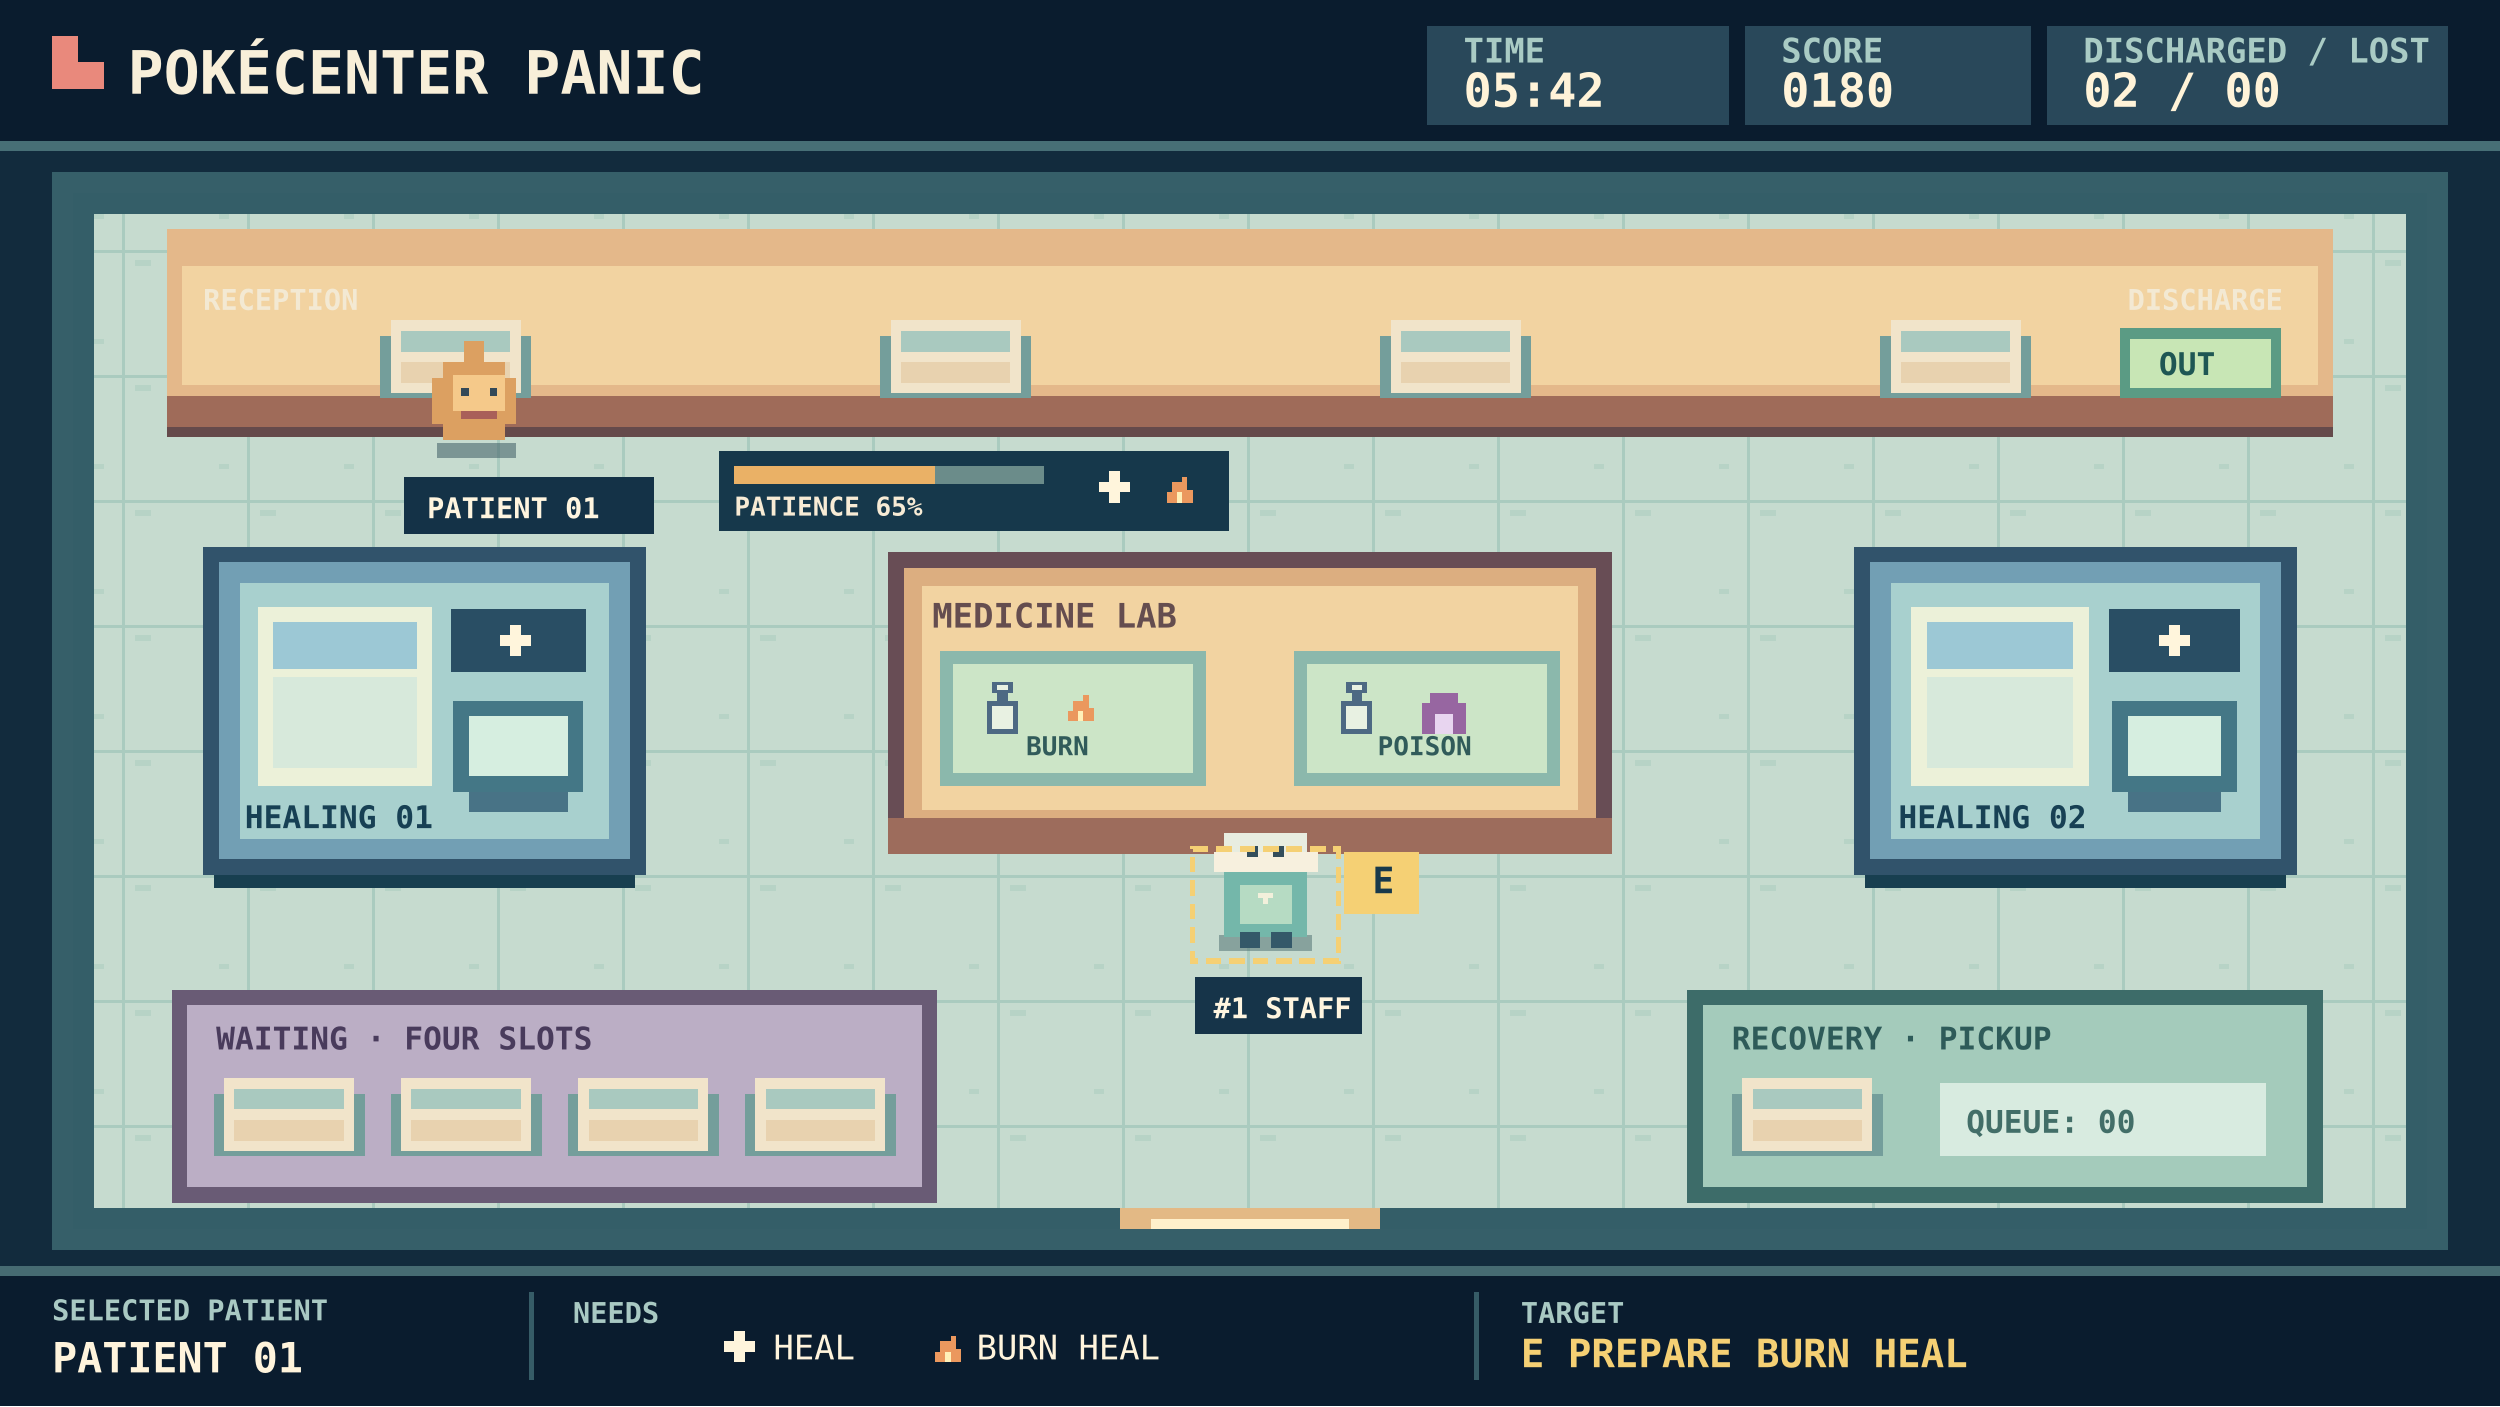
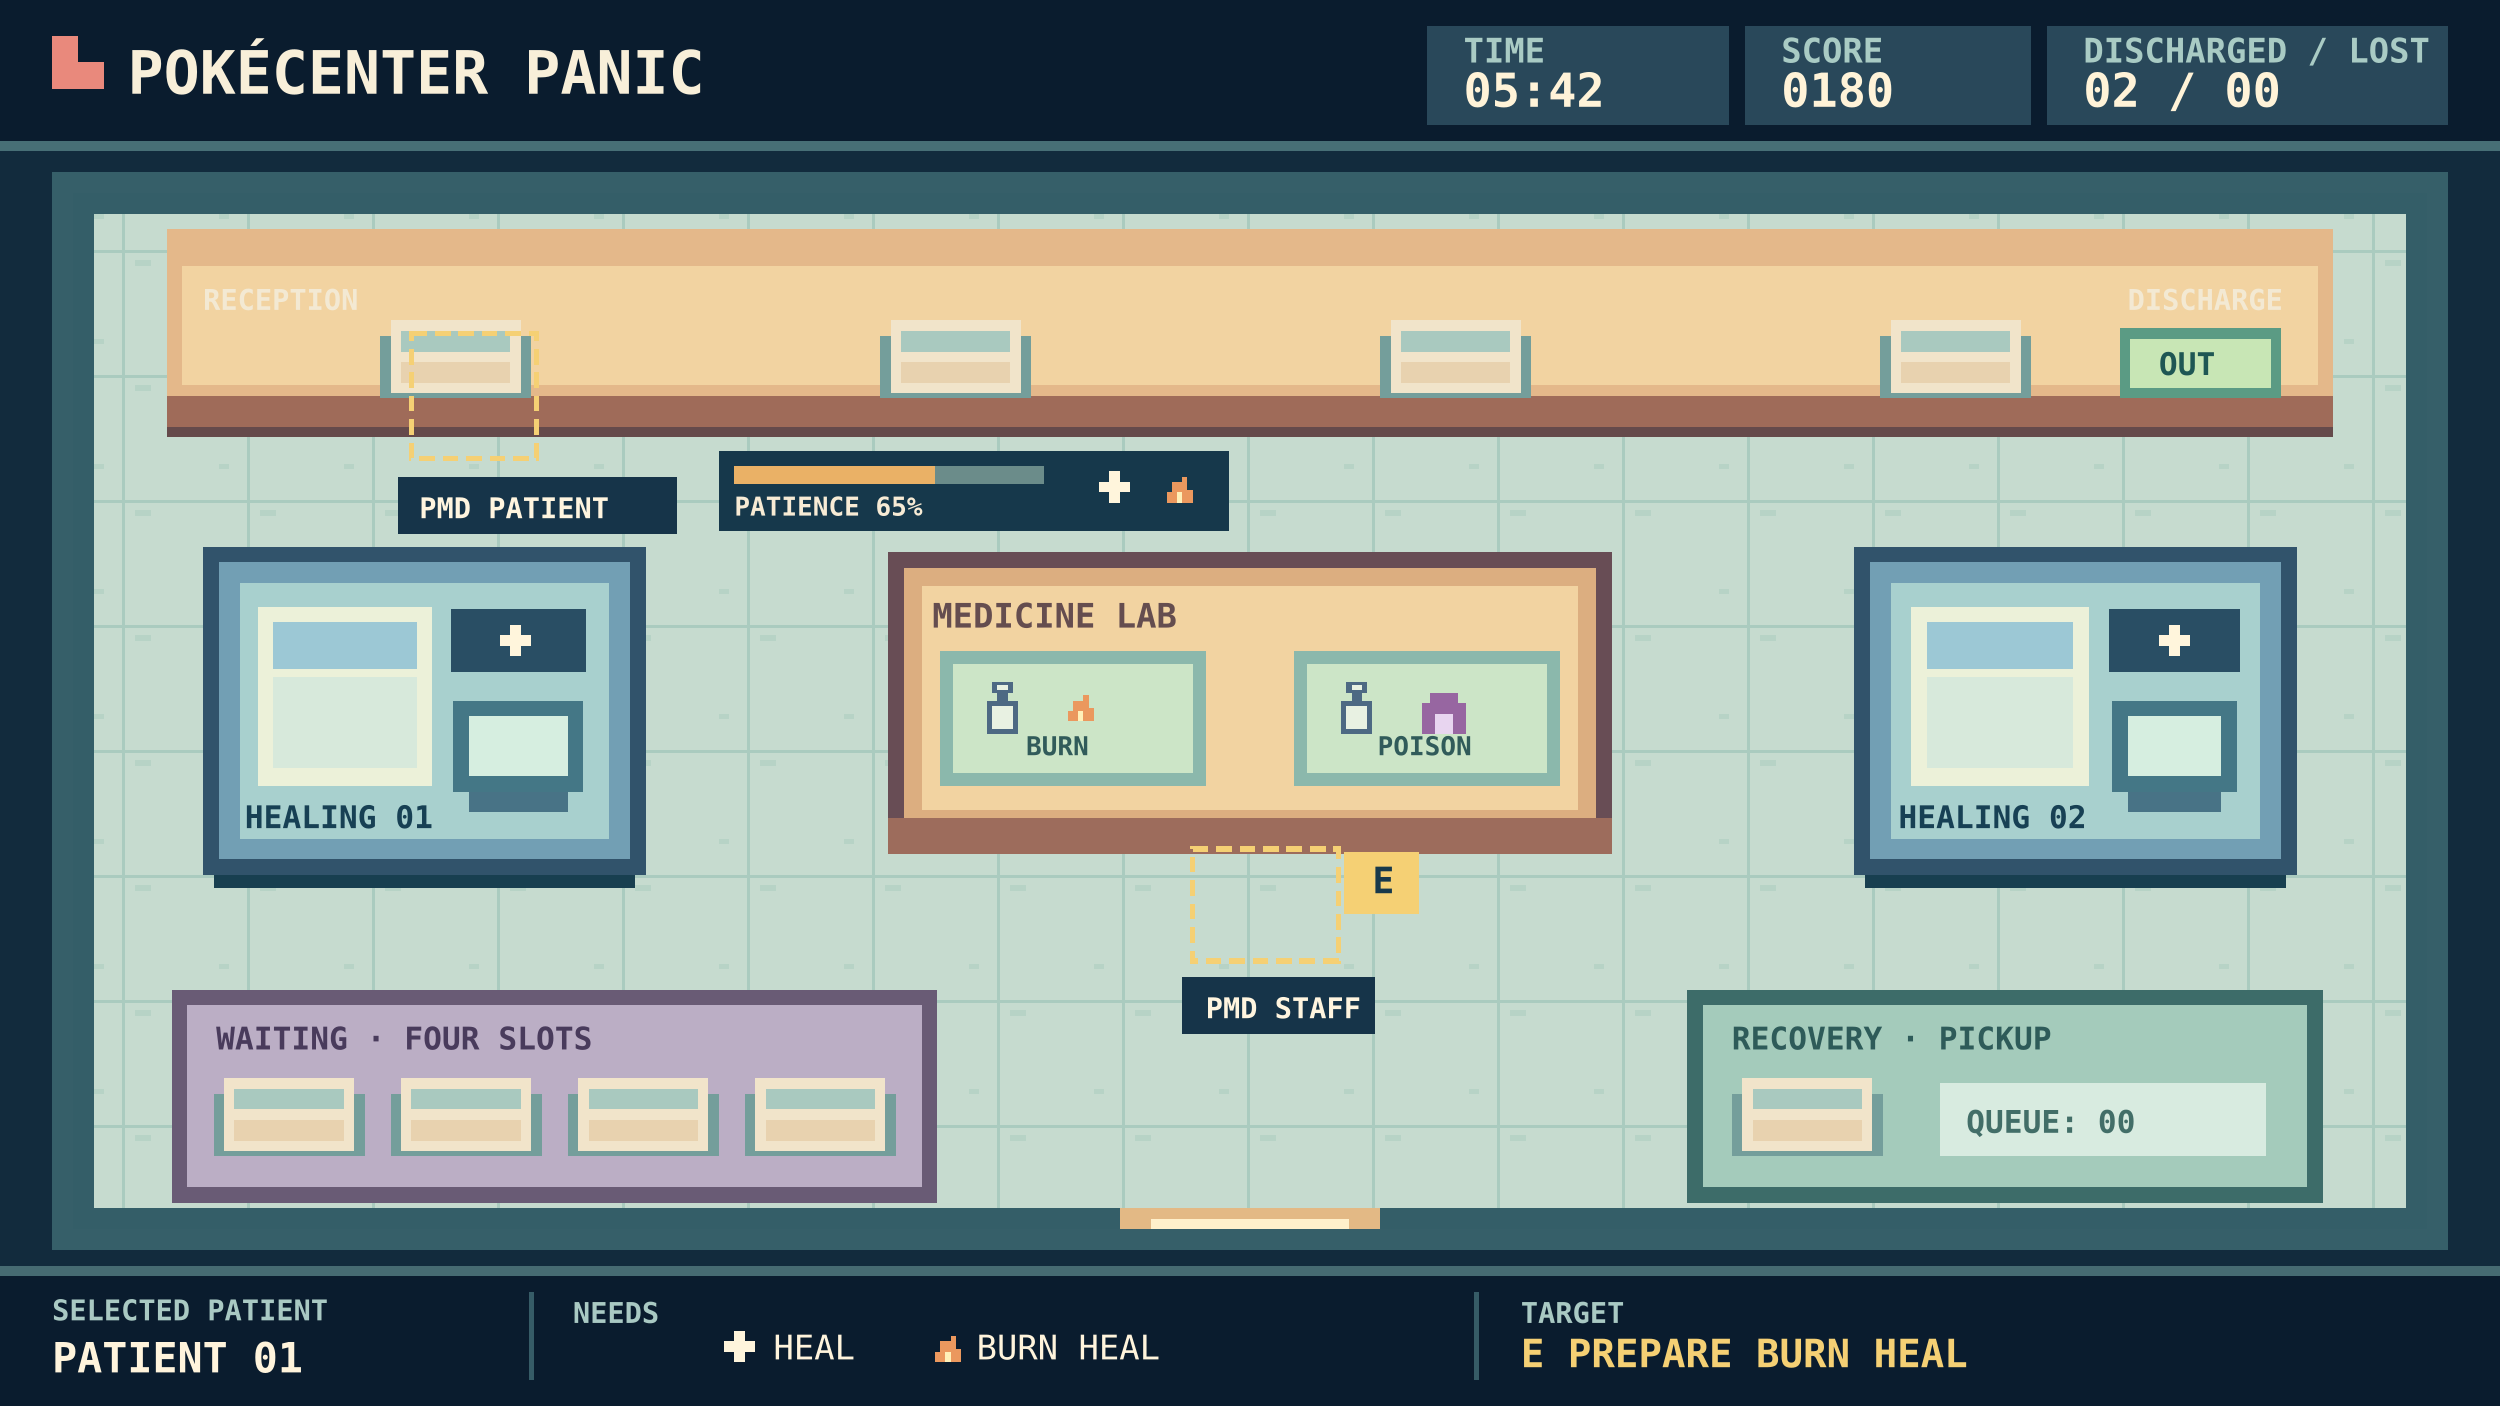
<svg xmlns="http://www.w3.org/2000/svg" viewBox="0 0 960 540" width="960" height="540" role="img" aria-labelledby="title description" shape-rendering="crispEdges">
  <defs>
    <pattern id="floor" width="48" height="48" patternUnits="userSpaceOnUse">
      <rect width="48" height="48" fill="#c6dbcf" />
      <path d="M0 0H48V48" fill="none" stroke="#aacbbf" stroke-width="2" />
      <path d="M4 4h6v2H4zM36 34h4v2h-4z" fill="#b7d3c6" />
    </pattern>
    <g id="heart" fill="#e87970">
      <path d="M0 2h4v2h2V2h4v6H8v2H6v2H4v-2H2V8H0z" />
    </g>
    <g id="cross" fill="#fff5dc">
      <path d="M4 0h4v4h4v4H8v4H4V8H0V4h4z" />
    </g>
    <g id="flame" fill="#eb985e">
      <path d="M6 0v4h2V2h2v5h2v5H2V8h2V4h2z" />
      <path d="M6 8h2v4H6z" fill="#fff0b8" />
    </g>
    <g id="bottle">
      <path d="M5 0h8v4h-2v3h4v13H3V7h4V4H5z" fill="#4d6983" />
      <path d="M5 9h8v9H5z" fill="#e8f1e2" />
      <path d="M7 1h4v2H7z" fill="#e8f1e2" />
    </g>
    <g id="slot">
      <path d="M0 6h58v24H0z" fill="#749e9b" />
      <path d="M4 0h50v28H4z" fill="#f1e4ca" />
      <path d="M8 4h42v8H8z" fill="#a9c9bf" />
      <path d="M8 16h42v8H8z" fill="#e8d2af" />
    </g>
  </defs>
  <path d="M0 0h960v540H0z" fill="#122b3d" />
  <path d="M0 0h960v58H0z" fill="#0a1c2e" />
  <path d="M0 54h960v4H0z" fill="#476f76" />
  <path d="M20 14h10v10H20zM30 24h10v10H20V24z" fill="#e9897c" />
  <text x="49" y="36" fill="#f8efd9" font-family="monospace" font-size="23" font-weight="bold">POKÉCENTER PANIC</text>
  <g font-family="monospace" font-size="13" font-weight="bold">
    <path d="M548 10h116v38H548zM670 10h110v38H670zM786 10h154v38H786z" fill="#29485a" />
    <text x="562" y="24" fill="#a9cbc4">TIME</text>
    <text x="562" y="41" fill="#fff3d8" font-size="18">05:42</text>
    <text x="684" y="24" fill="#a9cbc4">SCORE</text>
    <text x="684" y="41" fill="#fff3d8" font-size="18">0180</text>
    <text x="800" y="24" fill="#a9cbc4">DISCHARGED / LOST</text>
    <text x="800" y="41" fill="#fff3d8" font-size="18">02 / 00</text>
  </g>
  <path d="M20 66h920v414H20z" fill="#365f69" />
  <path d="M28 74h904v398H28z" fill="url(#floor)" />
  <path d="M28 74h904v8H28zM28 74h8v398h-8zM924 74h8v398h-8zM28 464h410v8H28zM522 464h410v8H522z" fill="#345e68" />
  <path d="M430 464h100v8H430z" fill="#e3b985" />
  <path d="M442 468h76v4h-76z" fill="#fff0cb" />
  <path d="M64 88h832v80H64z" fill="#7f534a" />
  <path d="M64 88h832v10H64zM64 98h832v54H64z" fill="#e4b88a" />
  <path d="M70 102h820v46H70z" fill="#f2d3a1" />
  <path d="M64 152h832v16H64z" fill="#9f6b59" />
  <path d="M64 164h832v4H64z" fill="#654a4b" />
  <g fill="#f3e9d3" font-family="monospace" font-size="11" font-weight="bold">
    <text x="78" y="119">RECEPTION</text>
    <text x="817" y="119">DISCHARGE</text>
  </g>
  <g transform="translate(146 123)">
    <use href="#slot" />
  </g>
  <g transform="translate(338 123)">
    <use href="#slot" />
  </g>
  <g transform="translate(530 123)">
    <use href="#slot" />
  </g>
  <g transform="translate(722 123)">
    <use href="#slot" />
  </g>
  <path d="M814 126h62v27h-62z" fill="#5b9b84" />
  <path d="M818 130h54v19h-54z" fill="#c8e6b5" />
  <text x="829" y="144" fill="#1f5754" font-family="monospace" font-size="12" font-weight="bold">OUT</text>
  <path d="M78 210h170v126H78z" fill="#31536b" />
  <path d="M84 216h158v114H84z" fill="#729fb4" />
  <path d="M92 224h142v98H92z" fill="#a8d0ce" />
  <path d="M99 233h67v69H99z" fill="#ecf1d9" />
  <path d="M105 239h55v18h-55z" fill="#9cc8d5" />
  <path d="M105 260h55v35h-55z" fill="#d7e9db" />
  <path d="M173 234h52v24h-52z" fill="#294e64" />
  <use href="#cross" x="192" y="240" />
  <path d="M174 269h50v35h-50z" fill="#447786" />
  <path d="M180 275h38v23h-38z" fill="#d6eee0" />
  <path d="M180 304h38v8h-38z" fill="#487386" />
  <text x="94" y="318" fill="#174054" font-family="monospace" font-size="12" font-weight="bold">HEALING 01</text>
  <path d="M82 336h162v5H82z" fill="#183f50" />
  <path d="M712 210h170v126H712z" fill="#31536b" />
  <path d="M718 216h158v114H718z" fill="#729fb4" />
  <path d="M726 224h142v98H726z" fill="#a8d0ce" />
  <path d="M734 233h68v69h-68z" fill="#ecf1d9" />
  <path d="M740 239h56v18h-56z" fill="#9cc8d5" />
  <path d="M740 260h56v35h-56z" fill="#d7e9db" />
  <path d="M810 234h50v24h-50z" fill="#294e64" />
  <use href="#cross" x="829" y="240" />
  <path d="M811 269h48v35h-48z" fill="#447786" />
  <path d="M817 275h36v23h-36z" fill="#d6eee0" />
  <path d="M817 304h36v8h-36z" fill="#487386" />
  <text x="729" y="318" fill="#174054" font-family="monospace" font-size="12" font-weight="bold">HEALING 02</text>
  <path d="M716 336h162v5H716z" fill="#183f50" />
  <path d="M341 212h278v116H341z" fill="#684d55" />
  <path d="M347 218h266v100H347z" fill="#dcae80" />
  <path d="M354 225h252v86H354z" fill="#f2d3a1" />
  <path d="M341 314h278v14H341z" fill="#9d6c5c" />
  <text x="358" y="241" fill="#654d4f" font-family="monospace" font-size="13" font-weight="bold">MEDICINE LAB</text>
  <path d="M361 250h102v52H361zM497 250h102v52H497z" fill="#8bb8ac" />
  <path d="M366 255h92v42H366zM502 255h92v42H502z" fill="#cce5c7" />
  <use href="#bottle" x="376" y="262" />
  <use href="#flame" x="408" y="265" />
  <use href="#bottle" x="512" y="262" />
  <path d="M549 266h11v4h-11zM546 270h17v12h-17z" fill="#9766a1" />
  <path d="M551 274h7v8h-7z" fill="#e8d5f0" />
  <text x="394" y="290" fill="#315b5a" font-family="monospace" font-size="10" font-weight="bold">BURN</text>
  <text x="529" y="290" fill="#315b5a" font-family="monospace" font-size="10" font-weight="bold">POISON</text>
  <path d="M66 380h294v82H66z" fill="#695b75" />
  <path d="M72 386h282v70H72z" fill="#bbaec5" />
  <text x="83" y="403" fill="#493b5c" font-family="monospace" font-size="12" font-weight="bold">WAITING · FOUR SLOTS</text>
  <g transform="translate(82 414)">
    <use href="#slot" />
  </g>
  <g transform="translate(150 414)">
    <use href="#slot" />
  </g>
  <g transform="translate(218 414)">
    <use href="#slot" />
  </g>
  <g transform="translate(286 414)">
    <use href="#slot" />
  </g>
  <path d="M648 380h244v82H648z" fill="#3d6c69" />
  <path d="M654 386h232v70H654z" fill="#a4cbbb" />
  <text x="665" y="403" fill="#2e5b59" font-family="monospace" font-size="12" font-weight="bold">RECOVERY · PICKUP</text>
  <g transform="translate(665 414)">
    <use href="#slot" />
  </g>
  <path d="M745 416h125v28H745z" fill="#d8ebe0" />
  <text x="755" y="435" fill="#426e68" font-family="monospace" font-size="12" font-weight="bold">QUEUE: 00</text>
-   <path d="M168 170h30v6h-30z" fill="#3e5b64" opacity=".55" />
-   <path d="M170 139h8v-8h8v8h8v6h4v18h-4v6h-24v-6h-4v-18h4z" fill="#dca061" />
-   <path d="M174 144h20v14h-20z" fill="#f5c98a" />
-   <path d="M177 149h3v3h-3zM188 149h3v3h-3z" fill="#334958" />
-   <path d="M177 158h14v3h-14z" fill="#a95f59" />
-   <path d="M155 183h96v22h-96z" fill="#143247" />
-   <text x="164" y="199" fill="#fff5df" font-family="monospace" font-size="11" font-weight="bold">PATIENT 01</text>
-   <path d="M468 359h36v6h-36z" fill="#48696b" opacity=".5" />
-   <path d="M470 320h32v12h-32z" fill="#e8ede0" />
-   <path d="M466 327h40v8h-40z" fill="#f7f0de" />
-   <path d="M470 335h32v25h-32z" fill="#74b7aa" />
-   <path d="M476 340h20v15h-20z" fill="#b6dbc3" />
-   <path d="M479 325h4v4h-4zM489 325h4v4h-4z" fill="#344e5b" />
-   <path d="M483 343h6v2h-2v2h-2v-2h-2z" fill="#f2f0db" />
-   <path d="M476 358h8v6h-8zM488 358h8v6h-8z" fill="#345869" />
-   <path d="M459 375h64v22h-64z" fill="#163449" />
-   <text x="466" y="391" fill="#fff5df" font-family="monospace" font-size="11" font-weight="bold">#1 STAFF</text>
-   <path d="M458 326h56v43h-56z" fill="none" stroke="#f5d074" stroke-width="2" stroke-dasharray="6 3" />
+   <path d="M158 128h48v48h-48zM458 326h56v43h-56z" fill="none" stroke="#f5d074" stroke-width="2" stroke-dasharray="6 3" />
+   <path d="M153 183h107v22H153zM454 375h74v22h-74z" fill="#163449" />
+   <text x="161" y="199" fill="#fff5df" font-family="monospace" font-size="11" font-weight="bold">PMD PATIENT</text>
+   <text x="463" y="391" fill="#fff5df" font-family="monospace" font-size="11" font-weight="bold">PMD STAFF</text>
  <path d="M516 327h29v24h-29z" fill="#f5d074" />
  <text x="527" y="343" fill="#18394b" font-family="monospace" font-size="14" font-weight="bold">E</text>
  <path d="M276 173h196v31H276z" fill="#16384b" />
  <path d="M282 179h119v7H282z" fill="#6b8c8a" />
  <path d="M282 179h77v7h-77z" fill="#eab166" />
  <text x="282" y="198" fill="#f7ebd5" font-family="monospace" font-size="10" font-weight="bold">PATIENCE  65%</text>
  <use href="#cross" x="422" y="181" />
  <use href="#flame" x="446" y="181" />
  <path d="M0 486h960v54H0z" fill="#0a1c2e" />
  <path d="M0 486h960v4H0z" fill="#466b72" />
  <text x="20" y="507" fill="#a9c9c3" font-family="monospace" font-size="11" font-weight="bold">SELECTED PATIENT</text>
  <text x="20" y="527" fill="#fff4dc" font-family="monospace" font-size="16" font-weight="bold">PATIENT 01</text>
  <path d="M203 496h2v34h-2z" fill="#365c67" />
  <text x="220" y="508" fill="#a9c9c3" font-family="monospace" font-size="11" font-weight="bold">NEEDS</text>
  <use href="#cross" x="278" y="511" />
  <text x="297" y="522" fill="#fff4dc" font-family="monospace" font-size="13">HEAL</text>
  <use href="#flame" x="357" y="511" />
  <text x="375" y="522" fill="#fff4dc" font-family="monospace" font-size="13">BURN HEAL</text>
  <path d="M566 496h2v34h-2z" fill="#365c67" />
  <text x="584" y="508" fill="#a9c9c3" font-family="monospace" font-size="11" font-weight="bold">TARGET</text>
  <text x="584" y="525" fill="#f5d074" font-family="monospace" font-size="15" font-weight="bold">E  PREPARE BURN HEAL</text>
</svg>
